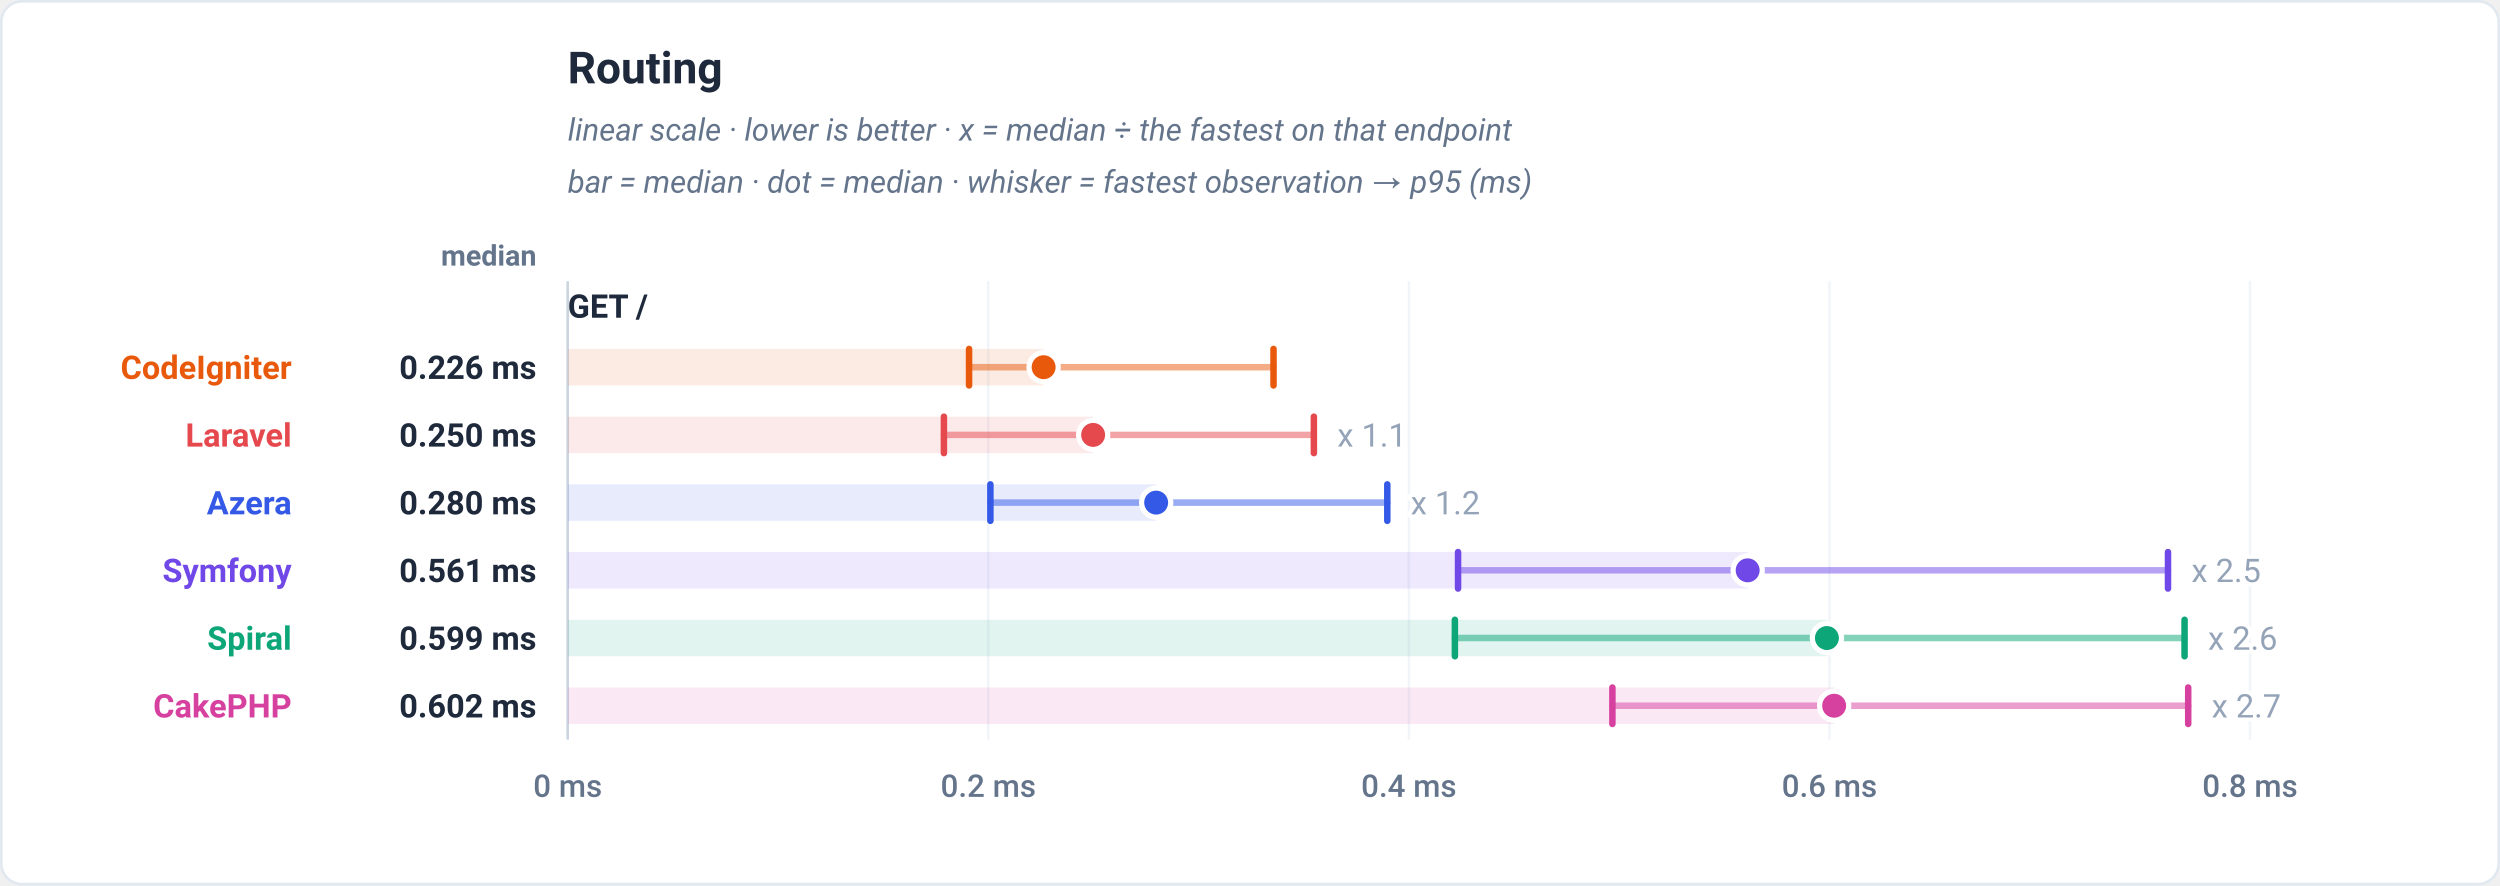
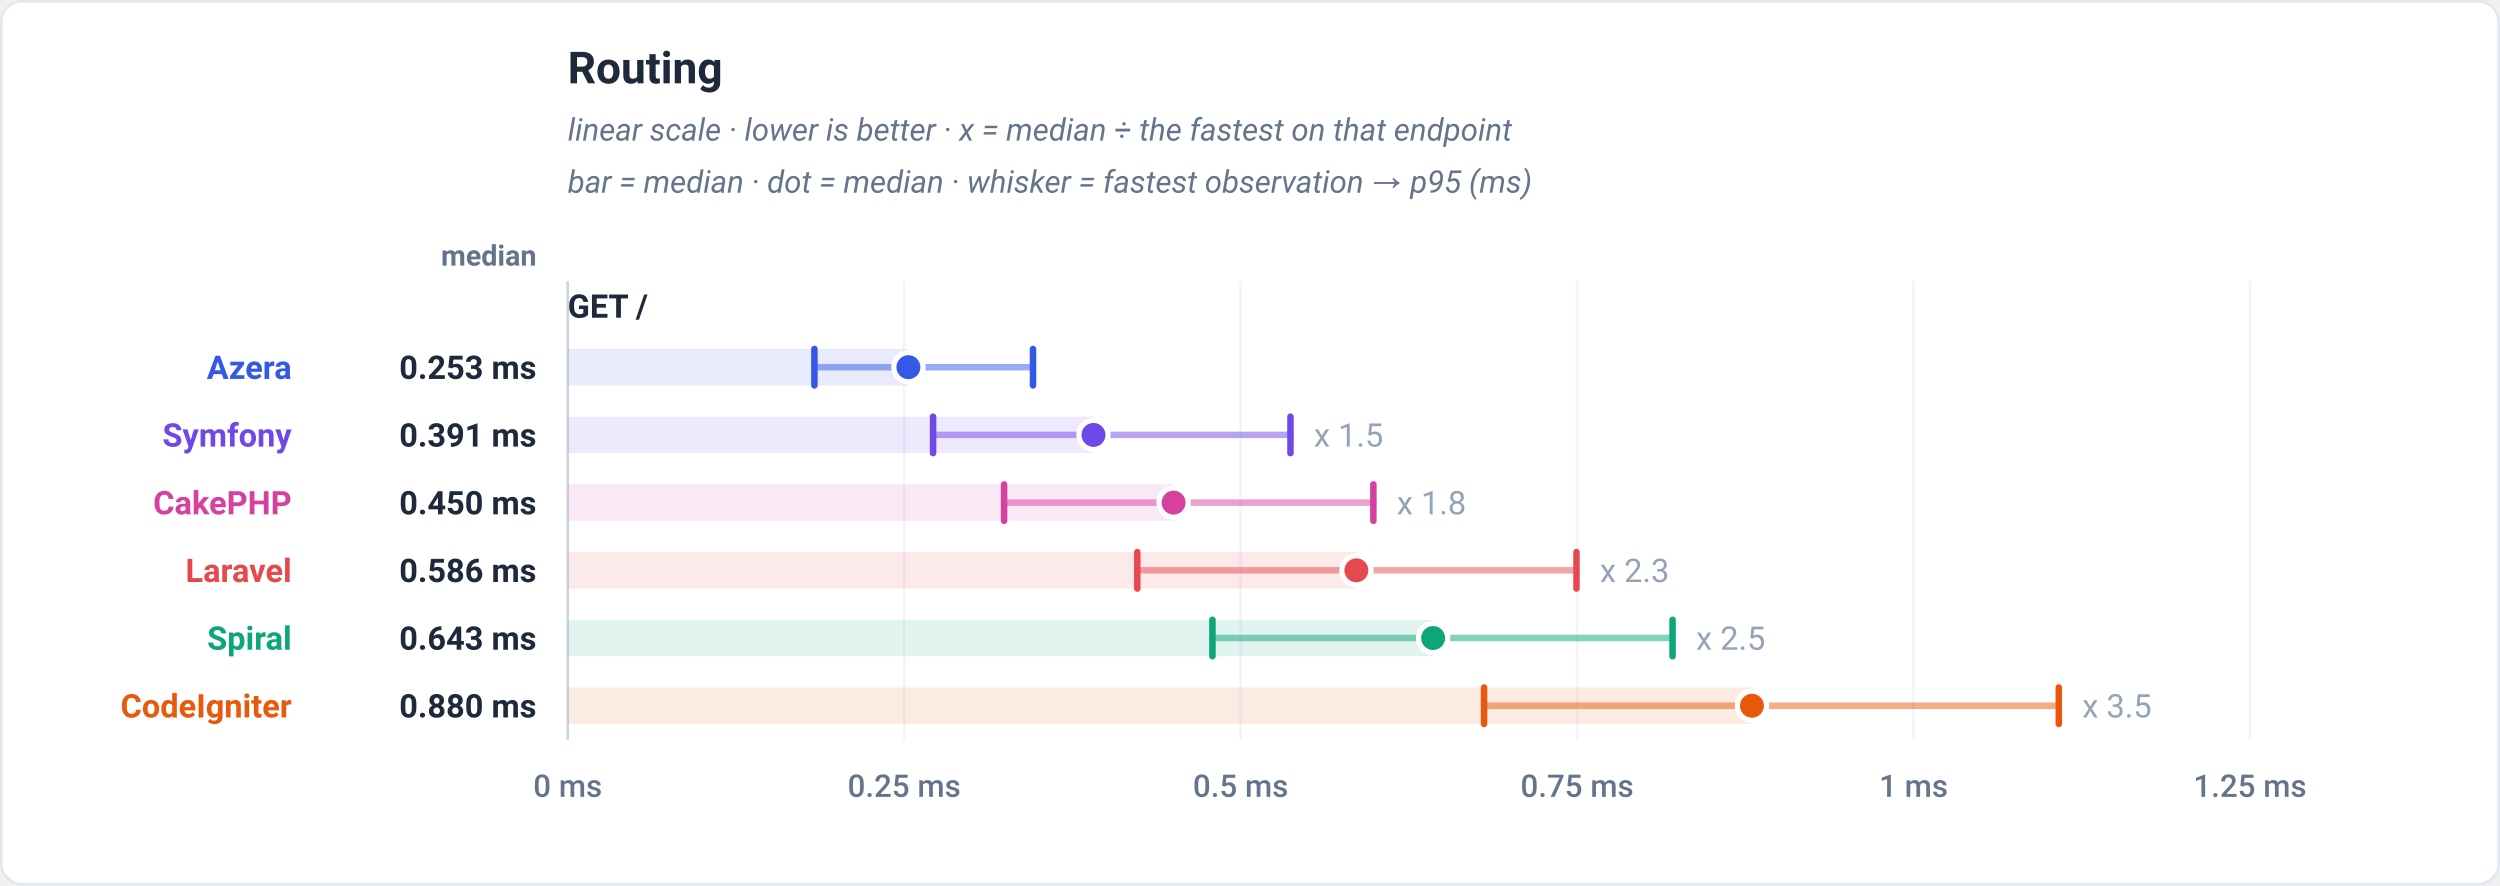
<svg xmlns="http://www.w3.org/2000/svg" viewBox="0 0 960 340" width="960" height="340" role="img" font-family="-apple-system,BlinkMacSystemFont,'Segoe UI',Roboto,Helvetica,Arial,sans-serif">
  <rect x="0.5" y="0.5" width="959" height="339" rx="8" fill="#ffffff" stroke="#e2e8f0" />
  <text x="218" y="32" font-family="-apple-system,BlinkMacSystemFont,'Segoe UI',Roboto,Helvetica,Arial,sans-serif" font-size="17" font-weight="700" fill="#1e293b" text-anchor="start">Routing</text>
  <text x="218" y="54" font-family="-apple-system,BlinkMacSystemFont,'Segoe UI',Roboto,Helvetica,Arial,sans-serif" font-size="12" font-weight="400" fill="#64748b" text-anchor="start" font-style="italic">linear scale · lower is better · x = median ÷ the fastest on that endpoint</text>
  <text x="218" y="74" font-family="-apple-system,BlinkMacSystemFont,'Segoe UI',Roboto,Helvetica,Arial,sans-serif" font-size="12" font-weight="400" fill="#64748b" text-anchor="start" font-style="italic">bar = median · dot = median · whisker = fastest observation → p95 (ms)</text>
  <text x="206" y="102" font-family="-apple-system,BlinkMacSystemFont,'Segoe UI',Roboto,Helvetica,Arial,sans-serif" font-size="11" font-weight="600" fill="#64748b" text-anchor="end">median</text>
  <line x1="218" y1="108" x2="218" y2="284" stroke="#f1f5f9" stroke-width="1" />
  <text x="218" y="306" font-family="-apple-system,BlinkMacSystemFont,'Segoe UI',Roboto,Helvetica,Arial,sans-serif" font-size="12" font-weight="500" fill="#64748b" text-anchor="middle">0 ms</text>
-   <line x1="379.5" y1="108" x2="379.5" y2="284" stroke="#f1f5f9" stroke-width="1" />
-   <text x="379.5" y="306" font-family="-apple-system,BlinkMacSystemFont,'Segoe UI',Roboto,Helvetica,Arial,sans-serif" font-size="12" font-weight="500" fill="#64748b" text-anchor="middle">0.2 ms</text>
-   <line x1="541" y1="108" x2="541" y2="284" stroke="#f1f5f9" stroke-width="1" />
-   <text x="541" y="306" font-family="-apple-system,BlinkMacSystemFont,'Segoe UI',Roboto,Helvetica,Arial,sans-serif" font-size="12" font-weight="500" fill="#64748b" text-anchor="middle">0.4 ms</text>
-   <line x1="702.5" y1="108" x2="702.5" y2="284" stroke="#f1f5f9" stroke-width="1" />
-   <text x="702.5" y="306" font-family="-apple-system,BlinkMacSystemFont,'Segoe UI',Roboto,Helvetica,Arial,sans-serif" font-size="12" font-weight="500" fill="#64748b" text-anchor="middle">0.6 ms</text>
+   <line x1="347.2" y1="108" x2="347.2" y2="284" stroke="#f1f5f9" stroke-width="1" />
+   <text x="347.2" y="306" font-family="-apple-system,BlinkMacSystemFont,'Segoe UI',Roboto,Helvetica,Arial,sans-serif" font-size="12" font-weight="500" fill="#64748b" text-anchor="middle">0.25 ms</text>
+   <line x1="476.4" y1="108" x2="476.4" y2="284" stroke="#f1f5f9" stroke-width="1" />
+   <text x="476.4" y="306" font-family="-apple-system,BlinkMacSystemFont,'Segoe UI',Roboto,Helvetica,Arial,sans-serif" font-size="12" font-weight="500" fill="#64748b" text-anchor="middle">0.5 ms</text>
+   <line x1="605.6" y1="108" x2="605.6" y2="284" stroke="#f1f5f9" stroke-width="1" />
+   <text x="605.6" y="306" font-family="-apple-system,BlinkMacSystemFont,'Segoe UI',Roboto,Helvetica,Arial,sans-serif" font-size="12" font-weight="500" fill="#64748b" text-anchor="middle">0.75 ms</text>
+   <line x1="734.8" y1="108" x2="734.8" y2="284" stroke="#f1f5f9" stroke-width="1" />
+   <text x="734.8" y="306" font-family="-apple-system,BlinkMacSystemFont,'Segoe UI',Roboto,Helvetica,Arial,sans-serif" font-size="12" font-weight="500" fill="#64748b" text-anchor="middle">1 ms</text>
  <line x1="864" y1="108" x2="864" y2="284" stroke="#f1f5f9" stroke-width="1" />
-   <text x="864" y="306" font-family="-apple-system,BlinkMacSystemFont,'Segoe UI',Roboto,Helvetica,Arial,sans-serif" font-size="12" font-weight="500" fill="#64748b" text-anchor="middle">0.8 ms</text>
+   <text x="864" y="306" font-family="-apple-system,BlinkMacSystemFont,'Segoe UI',Roboto,Helvetica,Arial,sans-serif" font-size="12" font-weight="500" fill="#64748b" text-anchor="middle">1.25 ms</text>
  <line x1="218" y1="108" x2="218" y2="284" stroke="#cbd5e1" stroke-width="1" />
  <text x="218" y="122" font-family="-apple-system,BlinkMacSystemFont,'Segoe UI',Roboto,Helvetica,Arial,sans-serif" font-size="12.5" font-weight="700" fill="#1e293b" text-anchor="start">GET /</text>
-   <rect x="218" y="134" width="182.75" height="14" fill="#e8590c" fill-opacity="0.12" />
-   <line x1="372.12" y1="141" x2="489.03" y2="141" stroke="#e8590c" stroke-width="2.5" stroke-linecap="round" opacity="0.5" />
-   <line x1="372.12" y1="134" x2="372.12" y2="148" stroke="#e8590c" stroke-width="2.5" stroke-linecap="round" />
-   <line x1="489.03" y1="134" x2="489.03" y2="148" stroke="#e8590c" stroke-width="2.5" stroke-linecap="round" />
-   <circle cx="400.75" cy="141" r="5.6" fill="#e8590c" stroke="#ffffff" stroke-width="2" />
-   <text x="112" y="145.5" font-family="-apple-system,BlinkMacSystemFont,'Segoe UI',Roboto,Helvetica,Arial,sans-serif" font-size="12.5" font-weight="700" fill="#e8590c" text-anchor="end">CodeIgniter</text>
-   <text x="206" y="145.5" font-family="-apple-system,BlinkMacSystemFont,'Segoe UI',Roboto,Helvetica,Arial,sans-serif" font-size="12.5" font-weight="700" fill="#1e293b" text-anchor="end">0.226 ms</text>
-   <rect x="218" y="160" width="201.76" height="14" fill="#e5484d" fill-opacity="0.12" />
-   <line x1="362.46" y1="167" x2="504.53" y2="167" stroke="#e5484d" stroke-width="2.5" stroke-linecap="round" opacity="0.5" />
-   <line x1="362.46" y1="160" x2="362.46" y2="174" stroke="#e5484d" stroke-width="2.5" stroke-linecap="round" />
-   <line x1="504.53" y1="160" x2="504.53" y2="174" stroke="#e5484d" stroke-width="2.5" stroke-linecap="round" />
-   <circle cx="419.76" cy="167" r="5.6" fill="#e5484d" stroke="#ffffff" stroke-width="2" />
-   <text x="513.53" y="171.5" font-family="-apple-system,BlinkMacSystemFont,'Segoe UI',Roboto,Helvetica,Arial,sans-serif" font-size="12.5" font-weight="400" fill="#94a3b8" text-anchor="start" stroke="#ffffff" stroke-width="3" paint-order="stroke" stroke-linejoin="round">x 1.1</text>
-   <text x="112" y="171.5" font-family="-apple-system,BlinkMacSystemFont,'Segoe UI',Roboto,Helvetica,Arial,sans-serif" font-size="12.5" font-weight="700" fill="#e5484d" text-anchor="end">Laravel</text>
-   <text x="206" y="171.5" font-family="-apple-system,BlinkMacSystemFont,'Segoe UI',Roboto,Helvetica,Arial,sans-serif" font-size="12.5" font-weight="700" fill="#1e293b" text-anchor="end">0.250 ms</text>
-   <rect x="218" y="186" width="225.96" height="14" fill="#3459e6" fill-opacity="0.12" />
-   <line x1="380.31" y1="193" x2="532.72" y2="193" stroke="#3459e6" stroke-width="2.5" stroke-linecap="round" opacity="0.5" />
-   <line x1="380.31" y1="186" x2="380.31" y2="200" stroke="#3459e6" stroke-width="2.5" stroke-linecap="round" />
-   <line x1="532.72" y1="186" x2="532.72" y2="200" stroke="#3459e6" stroke-width="2.5" stroke-linecap="round" />
-   <circle cx="443.96" cy="193" r="5.6" fill="#3459e6" stroke="#ffffff" stroke-width="2" />
-   <text x="541.72" y="197.5" font-family="-apple-system,BlinkMacSystemFont,'Segoe UI',Roboto,Helvetica,Arial,sans-serif" font-size="12.5" font-weight="400" fill="#94a3b8" text-anchor="start" stroke="#ffffff" stroke-width="3" paint-order="stroke" stroke-linejoin="round">x 1.2</text>
-   <text x="112" y="197.5" font-family="-apple-system,BlinkMacSystemFont,'Segoe UI',Roboto,Helvetica,Arial,sans-serif" font-size="12.5" font-weight="700" fill="#3459e6" text-anchor="end">Azera</text>
-   <text x="206" y="197.5" font-family="-apple-system,BlinkMacSystemFont,'Segoe UI',Roboto,Helvetica,Arial,sans-serif" font-size="12.5" font-weight="700" fill="#1e293b" text-anchor="end">0.280 ms</text>
-   <rect x="218" y="212" width="453.1" height="14" fill="#7048e8" fill-opacity="0.12" />
-   <line x1="559.89" y1="219" x2="832.51" y2="219" stroke="#7048e8" stroke-width="2.5" stroke-linecap="round" opacity="0.5" />
-   <line x1="559.89" y1="212" x2="559.89" y2="226" stroke="#7048e8" stroke-width="2.5" stroke-linecap="round" />
-   <line x1="832.51" y1="212" x2="832.51" y2="226" stroke="#7048e8" stroke-width="2.5" stroke-linecap="round" />
-   <circle cx="671.1" cy="219" r="5.6" fill="#7048e8" stroke="#ffffff" stroke-width="2" />
-   <text x="841.51" y="223.5" font-family="-apple-system,BlinkMacSystemFont,'Segoe UI',Roboto,Helvetica,Arial,sans-serif" font-size="12.5" font-weight="400" fill="#94a3b8" text-anchor="start" stroke="#ffffff" stroke-width="3" paint-order="stroke" stroke-linejoin="round">x 2.5</text>
-   <text x="112" y="223.5" font-family="-apple-system,BlinkMacSystemFont,'Segoe UI',Roboto,Helvetica,Arial,sans-serif" font-size="12.5" font-weight="700" fill="#7048e8" text-anchor="end">Symfony</text>
-   <text x="206" y="223.5" font-family="-apple-system,BlinkMacSystemFont,'Segoe UI',Roboto,Helvetica,Arial,sans-serif" font-size="12.5" font-weight="700" fill="#1e293b" text-anchor="end">0.561 ms</text>
-   <rect x="218" y="238" width="483.53" height="14" fill="#0ca678" fill-opacity="0.12" />
-   <line x1="558.67" y1="245" x2="838.87" y2="245" stroke="#0ca678" stroke-width="2.5" stroke-linecap="round" opacity="0.5" />
-   <line x1="558.67" y1="238" x2="558.67" y2="252" stroke="#0ca678" stroke-width="2.5" stroke-linecap="round" />
-   <line x1="838.87" y1="238" x2="838.87" y2="252" stroke="#0ca678" stroke-width="2.5" stroke-linecap="round" />
-   <circle cx="701.53" cy="245" r="5.6" fill="#0ca678" stroke="#ffffff" stroke-width="2" />
-   <text x="847.87" y="249.5" font-family="-apple-system,BlinkMacSystemFont,'Segoe UI',Roboto,Helvetica,Arial,sans-serif" font-size="12.5" font-weight="400" fill="#94a3b8" text-anchor="start" stroke="#ffffff" stroke-width="3" paint-order="stroke" stroke-linejoin="round">x 2.6</text>
+   <rect x="218" y="134" width="130.82" height="14" fill="#3459e6" fill-opacity="0.12" />
+   <line x1="312.73" y1="141" x2="396.67" y2="141" stroke="#3459e6" stroke-width="2.5" stroke-linecap="round" opacity="0.5" />
+   <line x1="312.73" y1="134" x2="312.73" y2="148" stroke="#3459e6" stroke-width="2.5" stroke-linecap="round" />
+   <line x1="396.67" y1="134" x2="396.67" y2="148" stroke="#3459e6" stroke-width="2.5" stroke-linecap="round" />
+   <circle cx="348.82" cy="141" r="5.6" fill="#3459e6" stroke="#ffffff" stroke-width="2" />
+   <text x="112" y="145.5" font-family="-apple-system,BlinkMacSystemFont,'Segoe UI',Roboto,Helvetica,Arial,sans-serif" font-size="12.5" font-weight="700" fill="#3459e6" text-anchor="end">Azera</text>
+   <text x="206" y="145.5" font-family="-apple-system,BlinkMacSystemFont,'Segoe UI',Roboto,Helvetica,Arial,sans-serif" font-size="12.5" font-weight="700" fill="#1e293b" text-anchor="end">0.253 ms</text>
+   <rect x="218" y="160" width="201.9" height="14" fill="#7048e8" fill-opacity="0.12" />
+   <line x1="358.3" y1="167" x2="495.54" y2="167" stroke="#7048e8" stroke-width="2.5" stroke-linecap="round" opacity="0.5" />
+   <line x1="358.3" y1="160" x2="358.3" y2="174" stroke="#7048e8" stroke-width="2.5" stroke-linecap="round" />
+   <line x1="495.54" y1="160" x2="495.54" y2="174" stroke="#7048e8" stroke-width="2.5" stroke-linecap="round" />
+   <circle cx="419.9" cy="167" r="5.6" fill="#7048e8" stroke="#ffffff" stroke-width="2" />
+   <text x="504.54" y="171.5" font-family="-apple-system,BlinkMacSystemFont,'Segoe UI',Roboto,Helvetica,Arial,sans-serif" font-size="12.5" font-weight="400" fill="#94a3b8" text-anchor="start" stroke="#ffffff" stroke-width="3" paint-order="stroke" stroke-linejoin="round">x 1.5</text>
+   <text x="112" y="171.5" font-family="-apple-system,BlinkMacSystemFont,'Segoe UI',Roboto,Helvetica,Arial,sans-serif" font-size="12.5" font-weight="700" fill="#7048e8" text-anchor="end">Symfony</text>
+   <text x="206" y="171.5" font-family="-apple-system,BlinkMacSystemFont,'Segoe UI',Roboto,Helvetica,Arial,sans-serif" font-size="12.5" font-weight="700" fill="#1e293b" text-anchor="end">0.391 ms</text>
+   <rect x="218" y="186" width="232.66" height="14" fill="#d6409f" fill-opacity="0.12" />
+   <line x1="385.57" y1="193" x2="527.37" y2="193" stroke="#d6409f" stroke-width="2.5" stroke-linecap="round" opacity="0.5" />
+   <line x1="385.57" y1="186" x2="385.57" y2="200" stroke="#d6409f" stroke-width="2.5" stroke-linecap="round" />
+   <line x1="527.37" y1="186" x2="527.37" y2="200" stroke="#d6409f" stroke-width="2.5" stroke-linecap="round" />
+   <circle cx="450.66" cy="193" r="5.6" fill="#d6409f" stroke="#ffffff" stroke-width="2" />
+   <text x="536.37" y="197.5" font-family="-apple-system,BlinkMacSystemFont,'Segoe UI',Roboto,Helvetica,Arial,sans-serif" font-size="12.5" font-weight="400" fill="#94a3b8" text-anchor="start" stroke="#ffffff" stroke-width="3" paint-order="stroke" stroke-linejoin="round">x 1.8</text>
+   <text x="112" y="197.5" font-family="-apple-system,BlinkMacSystemFont,'Segoe UI',Roboto,Helvetica,Arial,sans-serif" font-size="12.5" font-weight="700" fill="#d6409f" text-anchor="end">CakePHP</text>
+   <text x="206" y="197.5" font-family="-apple-system,BlinkMacSystemFont,'Segoe UI',Roboto,Helvetica,Arial,sans-serif" font-size="12.5" font-weight="700" fill="#1e293b" text-anchor="end">0.450 ms</text>
+   <rect x="218" y="212" width="302.84" height="14" fill="#e5484d" fill-opacity="0.12" />
+   <line x1="436.72" y1="219" x2="605.37" y2="219" stroke="#e5484d" stroke-width="2.5" stroke-linecap="round" opacity="0.5" />
+   <line x1="436.72" y1="212" x2="436.72" y2="226" stroke="#e5484d" stroke-width="2.5" stroke-linecap="round" />
+   <line x1="605.37" y1="212" x2="605.37" y2="226" stroke="#e5484d" stroke-width="2.5" stroke-linecap="round" />
+   <circle cx="520.84" cy="219" r="5.6" fill="#e5484d" stroke="#ffffff" stroke-width="2" />
+   <text x="614.37" y="223.5" font-family="-apple-system,BlinkMacSystemFont,'Segoe UI',Roboto,Helvetica,Arial,sans-serif" font-size="12.5" font-weight="400" fill="#94a3b8" text-anchor="start" stroke="#ffffff" stroke-width="3" paint-order="stroke" stroke-linejoin="round">x 2.3</text>
+   <text x="112" y="223.5" font-family="-apple-system,BlinkMacSystemFont,'Segoe UI',Roboto,Helvetica,Arial,sans-serif" font-size="12.5" font-weight="700" fill="#e5484d" text-anchor="end">Laravel</text>
+   <text x="206" y="223.5" font-family="-apple-system,BlinkMacSystemFont,'Segoe UI',Roboto,Helvetica,Arial,sans-serif" font-size="12.5" font-weight="700" fill="#1e293b" text-anchor="end">0.586 ms</text>
+   <rect x="218" y="238" width="332.32" height="14" fill="#0ca678" fill-opacity="0.12" />
+   <line x1="465.58" y1="245" x2="642.26" y2="245" stroke="#0ca678" stroke-width="2.5" stroke-linecap="round" opacity="0.5" />
+   <line x1="465.58" y1="238" x2="465.58" y2="252" stroke="#0ca678" stroke-width="2.5" stroke-linecap="round" />
+   <line x1="642.26" y1="238" x2="642.26" y2="252" stroke="#0ca678" stroke-width="2.5" stroke-linecap="round" />
+   <circle cx="550.32" cy="245" r="5.6" fill="#0ca678" stroke="#ffffff" stroke-width="2" />
+   <text x="651.26" y="249.5" font-family="-apple-system,BlinkMacSystemFont,'Segoe UI',Roboto,Helvetica,Arial,sans-serif" font-size="12.5" font-weight="400" fill="#94a3b8" text-anchor="start" stroke="#ffffff" stroke-width="3" paint-order="stroke" stroke-linejoin="round">x 2.5</text>
  <text x="112" y="249.5" font-family="-apple-system,BlinkMacSystemFont,'Segoe UI',Roboto,Helvetica,Arial,sans-serif" font-size="12.5" font-weight="700" fill="#0ca678" text-anchor="end">Spiral</text>
-   <text x="206" y="249.5" font-family="-apple-system,BlinkMacSystemFont,'Segoe UI',Roboto,Helvetica,Arial,sans-serif" font-size="12.5" font-weight="700" fill="#1e293b" text-anchor="end">0.599 ms</text>
-   <rect x="218" y="264" width="486.31" height="14" fill="#d6409f" fill-opacity="0.12" />
-   <line x1="619.16" y1="271" x2="840.27" y2="271" stroke="#d6409f" stroke-width="2.5" stroke-linecap="round" opacity="0.5" />
-   <line x1="619.16" y1="264" x2="619.16" y2="278" stroke="#d6409f" stroke-width="2.5" stroke-linecap="round" />
-   <line x1="840.27" y1="264" x2="840.27" y2="278" stroke="#d6409f" stroke-width="2.5" stroke-linecap="round" />
-   <circle cx="704.31" cy="271" r="5.6" fill="#d6409f" stroke="#ffffff" stroke-width="2" />
-   <text x="849.27" y="275.5" font-family="-apple-system,BlinkMacSystemFont,'Segoe UI',Roboto,Helvetica,Arial,sans-serif" font-size="12.5" font-weight="400" fill="#94a3b8" text-anchor="start" stroke="#ffffff" stroke-width="3" paint-order="stroke" stroke-linejoin="round">x 2.7</text>
-   <text x="112" y="275.5" font-family="-apple-system,BlinkMacSystemFont,'Segoe UI',Roboto,Helvetica,Arial,sans-serif" font-size="12.5" font-weight="700" fill="#d6409f" text-anchor="end">CakePHP</text>
-   <text x="206" y="275.5" font-family="-apple-system,BlinkMacSystemFont,'Segoe UI',Roboto,Helvetica,Arial,sans-serif" font-size="12.5" font-weight="700" fill="#1e293b" text-anchor="end">0.602 ms</text>
+   <text x="206" y="249.5" font-family="-apple-system,BlinkMacSystemFont,'Segoe UI',Roboto,Helvetica,Arial,sans-serif" font-size="12.5" font-weight="700" fill="#1e293b" text-anchor="end">0.643 ms</text>
+   <rect x="218" y="264" width="454.75" height="14" fill="#e8590c" fill-opacity="0.12" />
+   <line x1="569.88" y1="271" x2="790.58" y2="271" stroke="#e8590c" stroke-width="2.5" stroke-linecap="round" opacity="0.5" />
+   <line x1="569.88" y1="264" x2="569.88" y2="278" stroke="#e8590c" stroke-width="2.5" stroke-linecap="round" />
+   <line x1="790.58" y1="264" x2="790.58" y2="278" stroke="#e8590c" stroke-width="2.5" stroke-linecap="round" />
+   <circle cx="672.75" cy="271" r="5.6" fill="#e8590c" stroke="#ffffff" stroke-width="2" />
+   <text x="799.58" y="275.5" font-family="-apple-system,BlinkMacSystemFont,'Segoe UI',Roboto,Helvetica,Arial,sans-serif" font-size="12.5" font-weight="400" fill="#94a3b8" text-anchor="start" stroke="#ffffff" stroke-width="3" paint-order="stroke" stroke-linejoin="round">x 3.5</text>
+   <text x="112" y="275.5" font-family="-apple-system,BlinkMacSystemFont,'Segoe UI',Roboto,Helvetica,Arial,sans-serif" font-size="12.5" font-weight="700" fill="#e8590c" text-anchor="end">CodeIgniter</text>
+   <text x="206" y="275.5" font-family="-apple-system,BlinkMacSystemFont,'Segoe UI',Roboto,Helvetica,Arial,sans-serif" font-size="12.5" font-weight="700" fill="#1e293b" text-anchor="end">0.880 ms</text>
</svg>
